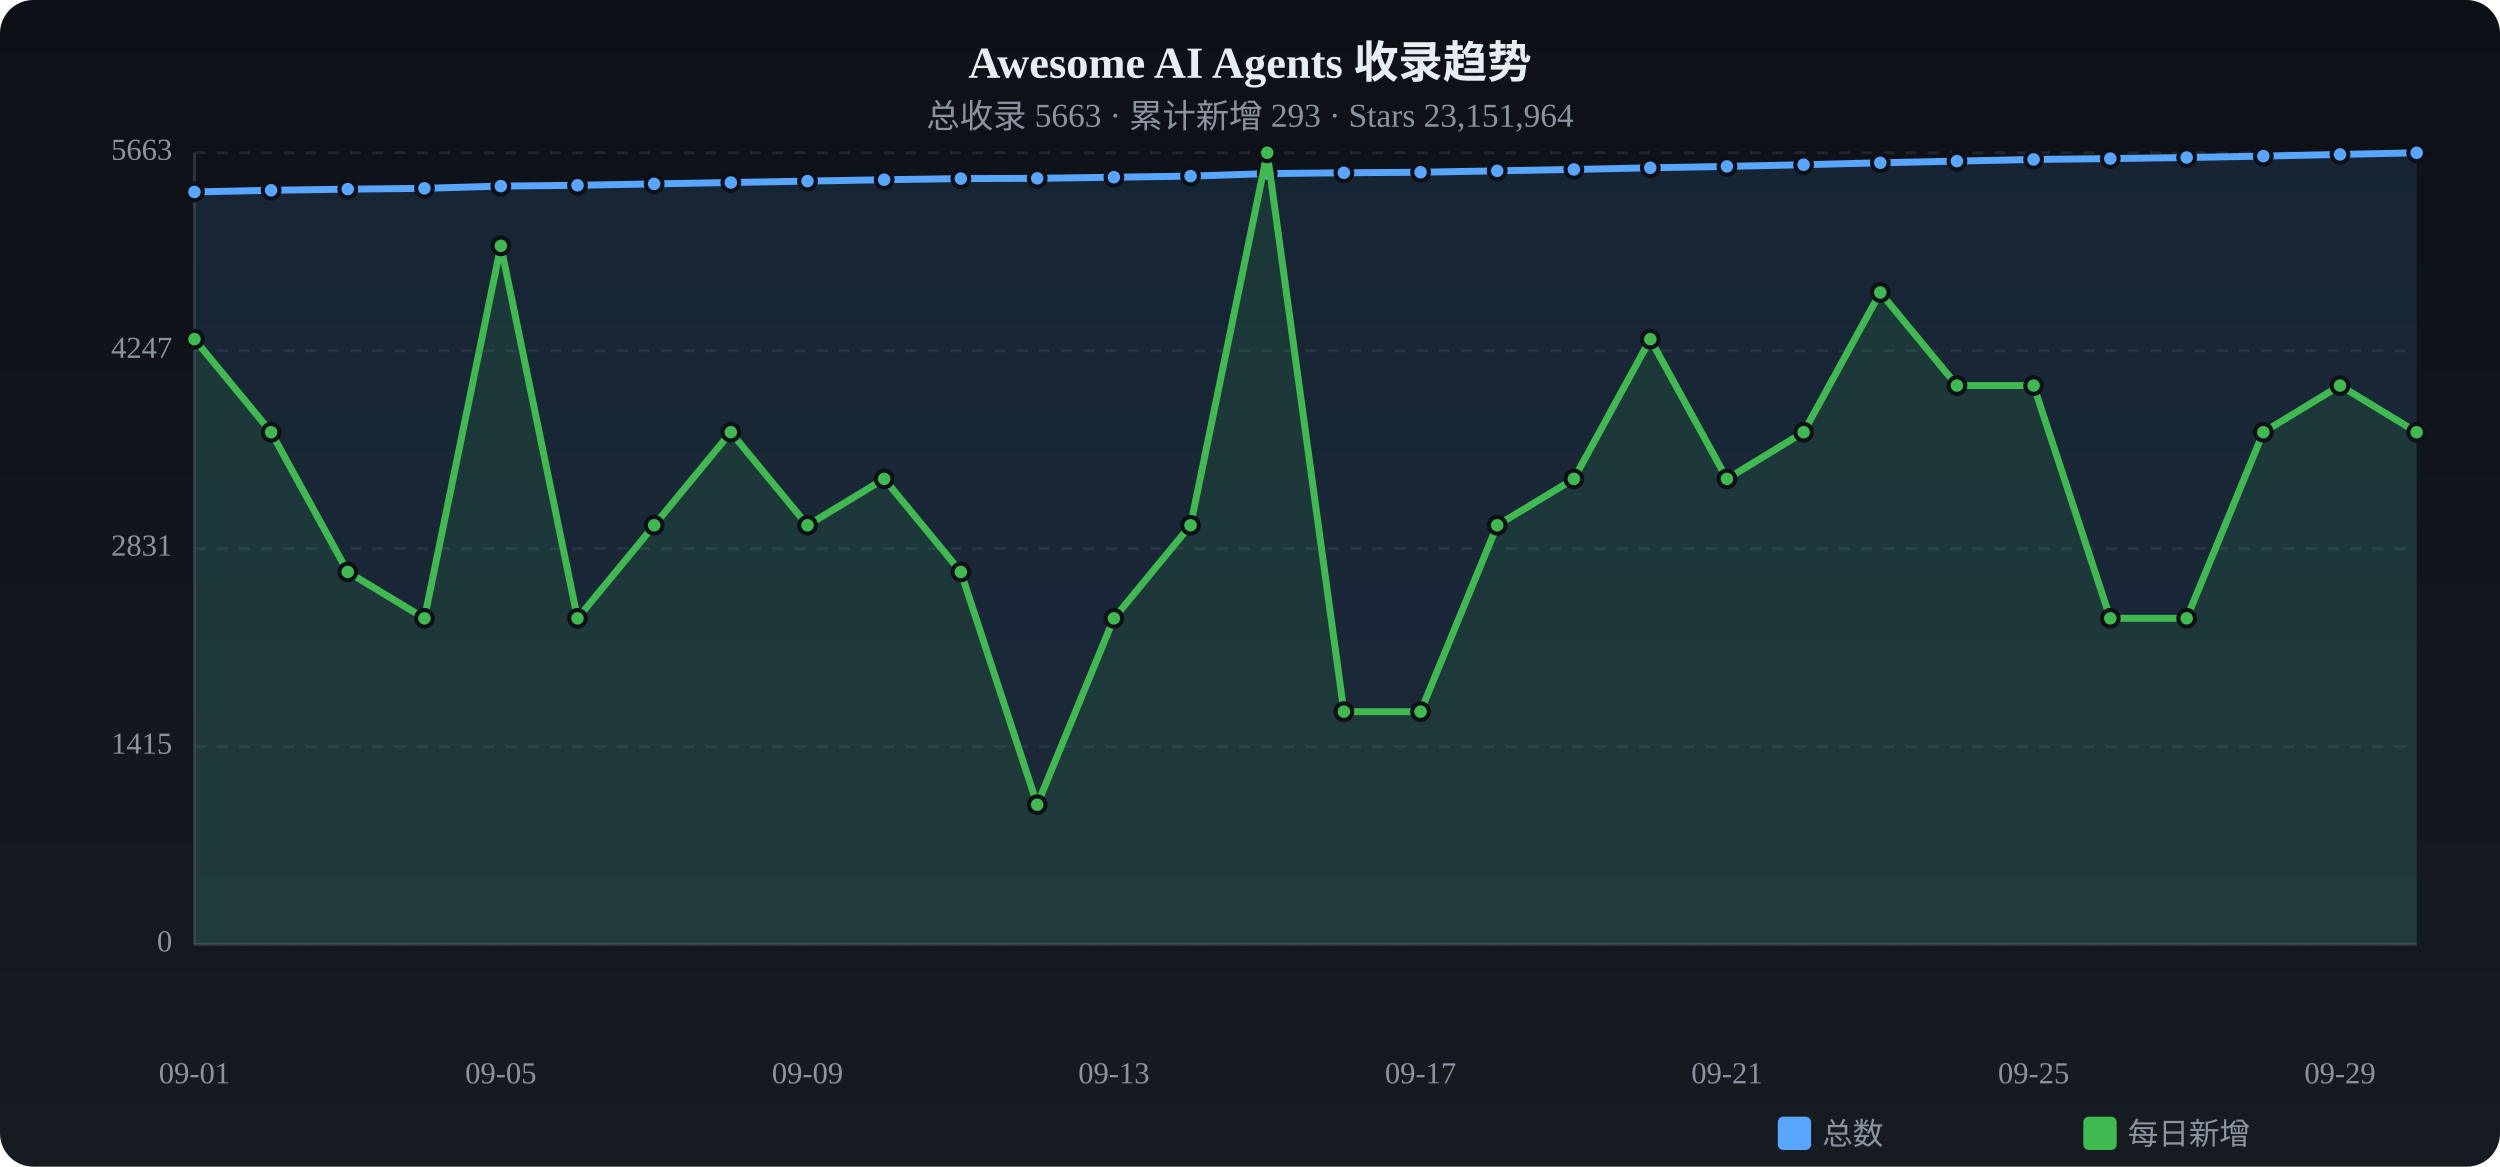
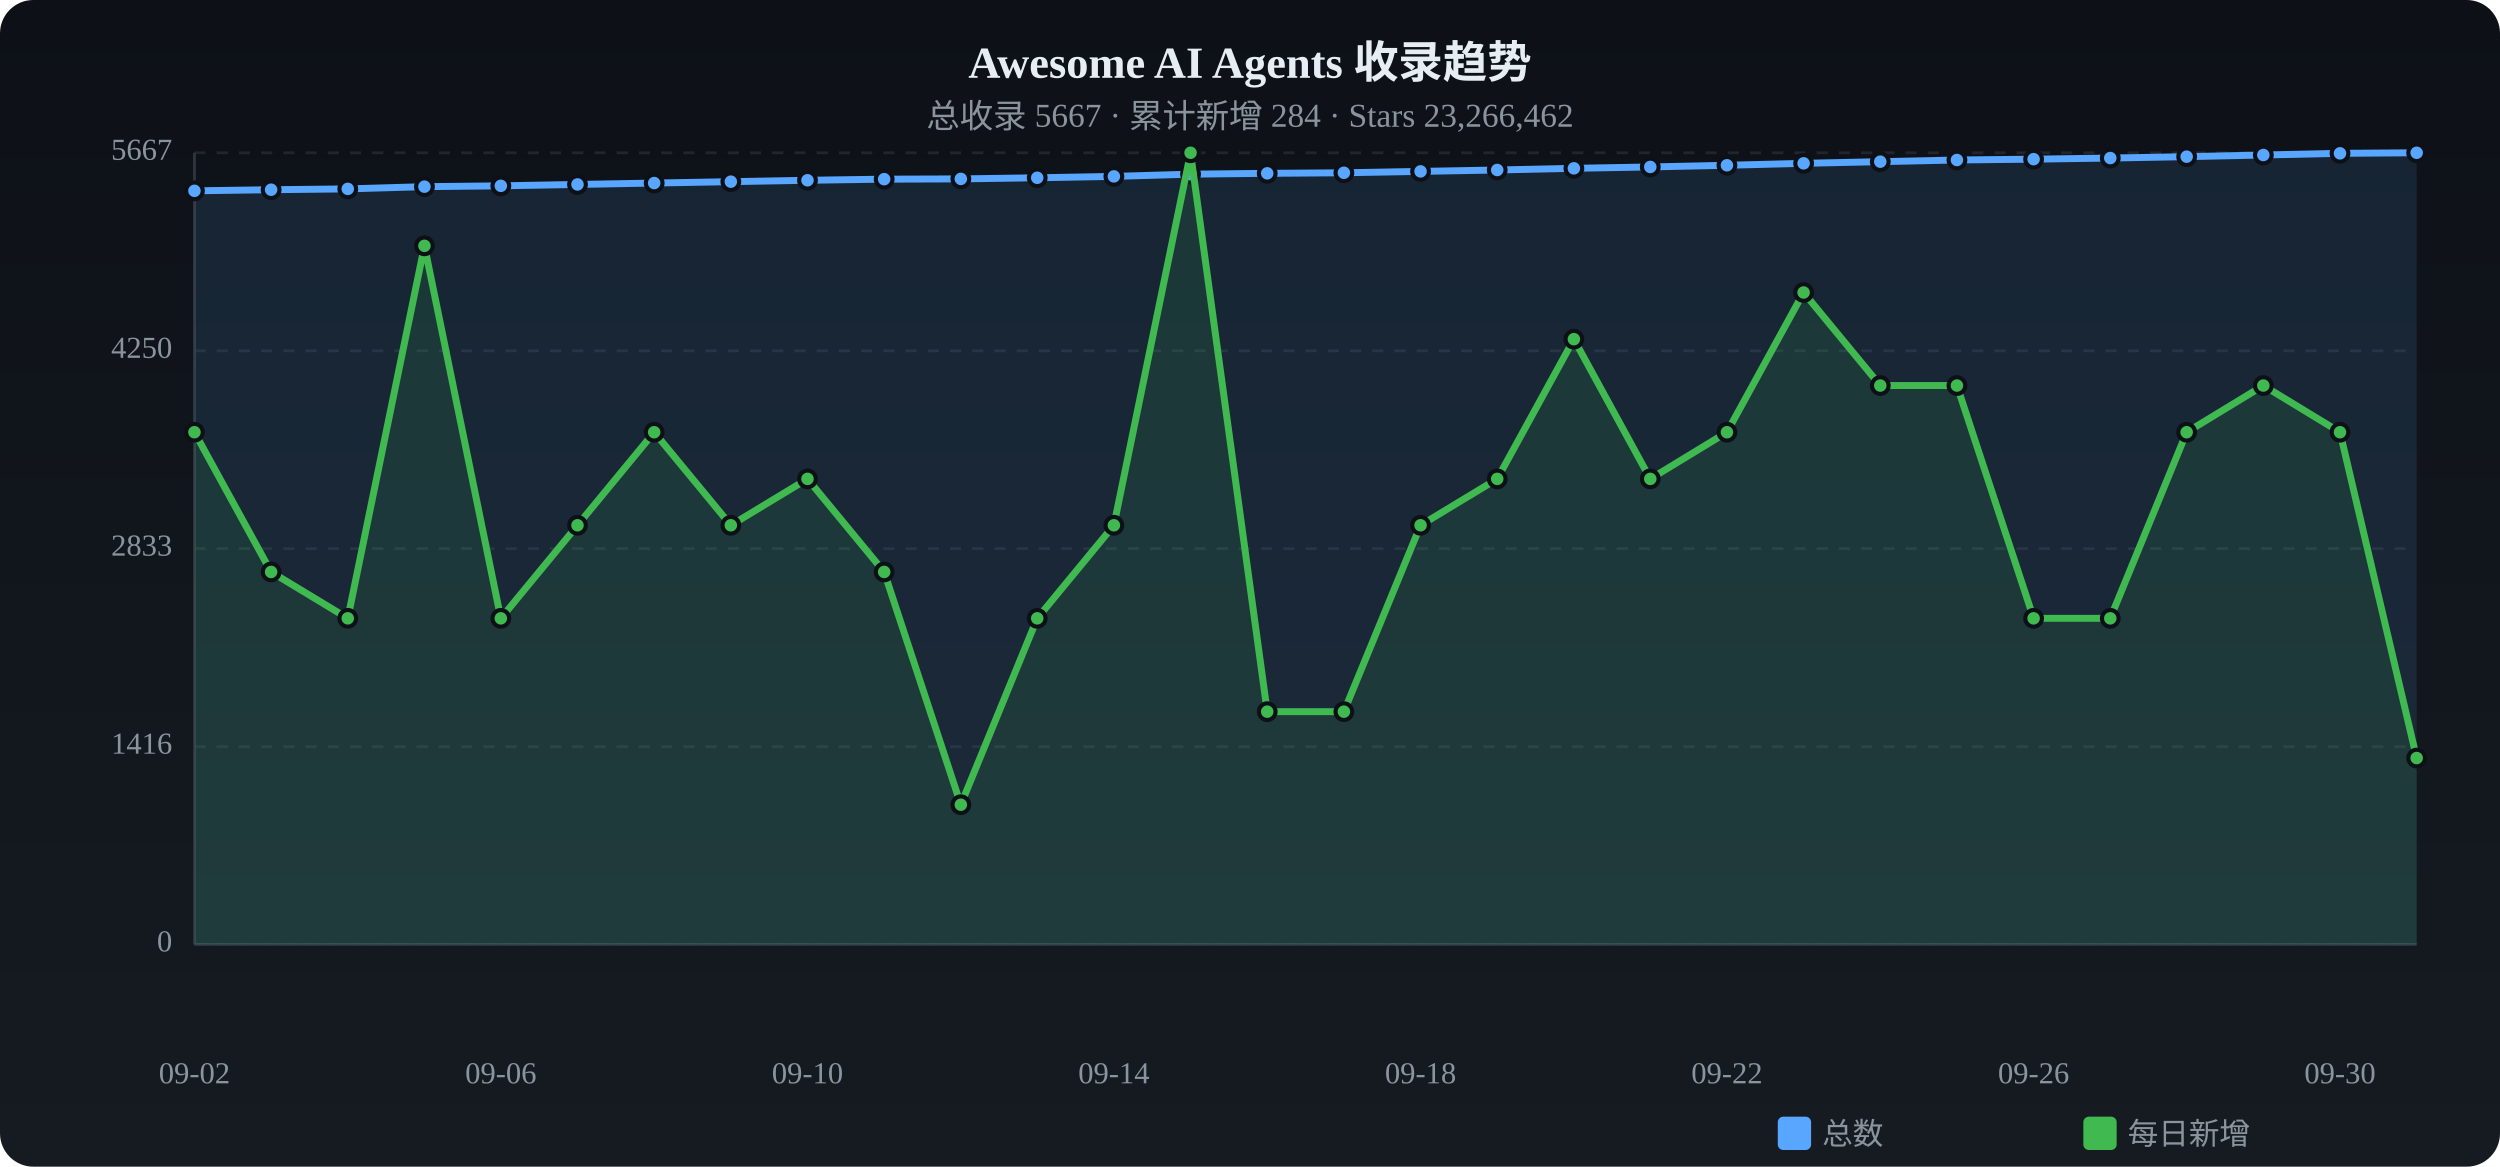
<svg xmlns="http://www.w3.org/2000/svg" viewBox="0 0 900 420" width="900" height="420">
  <defs>
    <linearGradient id="tbg" x1="0%" y1="0%" x2="0%" y2="100%">
      <stop offset="0%" stop-color="#0d1117" />
      <stop offset="100%" stop-color="#161b22" />
    </linearGradient>
  </defs>
  <rect width="900" height="420" rx="12" fill="url(#tbg)" />
  <text x="450.0" y="28" text-anchor="middle" fill="#e6edf3" font-size="16" font-weight="bold">Awesome AI Agents 收录趋势</text>
-   <text x="450.0" y="46" text-anchor="middle" fill="#8b949e" font-size="12">总收录 5663 · 累计新增 293 · Stars 23,151,964</text>
+   <text x="450.0" y="46" text-anchor="middle" fill="#8b949e" font-size="12">总收录 5667 · 累计新增 284 · Stars 23,266,462</text>
  <text x="62" y="340.0" text-anchor="end" fill="#8b949e" font-size="11" dominant-baseline="middle">0</text>
  <line x1="70" y1="340.0" x2="870" y2="340.0" stroke="#21262d" stroke-dasharray="4 4" />
-   <text x="62" y="268.8" text-anchor="end" fill="#8b949e" font-size="11" dominant-baseline="middle">1415</text>
+   <text x="62" y="268.8" text-anchor="end" fill="#8b949e" font-size="11" dominant-baseline="middle">1416</text>
  <line x1="70" y1="268.8" x2="870" y2="268.8" stroke="#21262d" stroke-dasharray="4 4" />
-   <text x="62" y="197.5" text-anchor="end" fill="#8b949e" font-size="11" dominant-baseline="middle">2831</text>
+   <text x="62" y="197.5" text-anchor="end" fill="#8b949e" font-size="11" dominant-baseline="middle">2833</text>
  <line x1="70" y1="197.5" x2="870" y2="197.5" stroke="#21262d" stroke-dasharray="4 4" />
-   <text x="62" y="126.3" text-anchor="end" fill="#8b949e" font-size="11" dominant-baseline="middle">4247</text>
+   <text x="62" y="126.3" text-anchor="end" fill="#8b949e" font-size="11" dominant-baseline="middle">4250</text>
  <line x1="70" y1="126.3" x2="870" y2="126.3" stroke="#21262d" stroke-dasharray="4 4" />
-   <text x="62" y="55.0" text-anchor="end" fill="#8b949e" font-size="11" dominant-baseline="middle">5663</text>
+   <text x="62" y="55.0" text-anchor="end" fill="#8b949e" font-size="11" dominant-baseline="middle">5667</text>
  <line x1="70" y1="55.0" x2="870" y2="55.0" stroke="#21262d" stroke-dasharray="4 4" />
  <line x1="70" y1="55" x2="70" y2="340" stroke="#30363d" />
  <line x1="70" y1="340" x2="870" y2="340" stroke="#30363d" />
-   <path d="M70.0,69.1 L97.6,68.5 L125.2,68.1 L152.8,67.8 L180.3,67.0 L207.9,66.7 L235.5,66.2 L263.1,65.7 L290.7,65.2 L318.3,64.7 L345.9,64.3 L373.4,64.2 L401.0,63.8 L428.6,63.4 L456.2,62.5 L483.8,62.2 L511.4,62.0 L539.0,61.5 L566.6,61.0 L594.1,60.4 L621.7,59.9 L649.3,59.3 L676.9,58.6 L704.5,58.0 L732.1,57.4 L759.7,57.1 L787.2,56.7 L814.8,56.2 L842.4,55.6 L870.0,55.0 L870.0,340 L70.0,340 Z" fill="#58a6ff" opacity="0.12" />
-   <polyline points="70.0,69.1 97.6,68.5 125.2,68.1 152.8,67.8 180.3,67.0 207.9,66.7 235.5,66.2 263.1,65.7 290.7,65.2 318.3,64.7 345.9,64.3 373.4,64.2 401.0,63.8 428.6,63.4 456.2,62.5 483.8,62.2 511.4,62.0 539.0,61.5 566.6,61.0 594.1,60.4 621.7,59.9 649.3,59.3 676.9,58.6 704.5,58.0 732.1,57.4 759.7,57.1 787.2,56.7 814.8,56.2 842.4,55.6 870.0,55.0" fill="none" stroke="#58a6ff" stroke-width="2.5" stroke-linecap="round" stroke-linejoin="round" />
-   <circle cx="70.0" cy="69.1" r="3" fill="#58a6ff" stroke="#0d1117" stroke-width="1.5" />
-   <circle cx="97.6" cy="68.5" r="3" fill="#58a6ff" stroke="#0d1117" stroke-width="1.5" />
-   <circle cx="125.2" cy="68.1" r="3" fill="#58a6ff" stroke="#0d1117" stroke-width="1.5" />
-   <circle cx="152.8" cy="67.8" r="3" fill="#58a6ff" stroke="#0d1117" stroke-width="1.5" />
-   <circle cx="180.3" cy="67.0" r="3" fill="#58a6ff" stroke="#0d1117" stroke-width="1.5" />
-   <circle cx="207.9" cy="66.7" r="3" fill="#58a6ff" stroke="#0d1117" stroke-width="1.5" />
-   <circle cx="235.5" cy="66.2" r="3" fill="#58a6ff" stroke="#0d1117" stroke-width="1.5" />
-   <circle cx="263.1" cy="65.7" r="3" fill="#58a6ff" stroke="#0d1117" stroke-width="1.5" />
-   <circle cx="290.7" cy="65.2" r="3" fill="#58a6ff" stroke="#0d1117" stroke-width="1.5" />
-   <circle cx="318.3" cy="64.7" r="3" fill="#58a6ff" stroke="#0d1117" stroke-width="1.5" />
-   <circle cx="345.9" cy="64.3" r="3" fill="#58a6ff" stroke="#0d1117" stroke-width="1.5" />
-   <circle cx="373.4" cy="64.2" r="3" fill="#58a6ff" stroke="#0d1117" stroke-width="1.5" />
-   <circle cx="401.0" cy="63.8" r="3" fill="#58a6ff" stroke="#0d1117" stroke-width="1.5" />
-   <circle cx="428.6" cy="63.4" r="3" fill="#58a6ff" stroke="#0d1117" stroke-width="1.5" />
-   <circle cx="456.2" cy="62.5" r="3" fill="#58a6ff" stroke="#0d1117" stroke-width="1.5" />
+   <path d="M70.0,68.7 L97.6,68.3 L125.2,68.0 L152.8,67.2 L180.3,66.9 L207.9,66.4 L235.5,65.9 L263.1,65.4 L290.7,64.9 L318.3,64.5 L345.9,64.4 L373.4,64.0 L401.0,63.5 L428.6,62.7 L456.2,62.4 L483.8,62.2 L511.4,61.7 L539.0,61.2 L566.6,60.6 L594.1,60.1 L621.7,59.5 L649.3,58.8 L676.9,58.2 L704.5,57.6 L732.1,57.3 L759.7,56.9 L787.2,56.4 L814.8,55.8 L842.4,55.2 L870.0,55.0 L870.0,340 L70.0,340 Z" fill="#58a6ff" opacity="0.12" />
+   <polyline points="70.0,68.7 97.6,68.3 125.2,68.0 152.8,67.2 180.3,66.9 207.9,66.4 235.5,65.9 263.1,65.4 290.7,64.9 318.3,64.5 345.9,64.4 373.4,64.0 401.0,63.5 428.6,62.7 456.2,62.4 483.8,62.2 511.4,61.7 539.0,61.2 566.6,60.6 594.1,60.1 621.7,59.5 649.3,58.8 676.9,58.2 704.5,57.6 732.1,57.3 759.7,56.9 787.2,56.4 814.8,55.8 842.4,55.2 870.0,55.0" fill="none" stroke="#58a6ff" stroke-width="2.5" stroke-linecap="round" stroke-linejoin="round" />
+   <circle cx="70.0" cy="68.7" r="3" fill="#58a6ff" stroke="#0d1117" stroke-width="1.5" />
+   <circle cx="97.6" cy="68.3" r="3" fill="#58a6ff" stroke="#0d1117" stroke-width="1.5" />
+   <circle cx="125.2" cy="68.0" r="3" fill="#58a6ff" stroke="#0d1117" stroke-width="1.5" />
+   <circle cx="152.8" cy="67.2" r="3" fill="#58a6ff" stroke="#0d1117" stroke-width="1.5" />
+   <circle cx="180.3" cy="66.9" r="3" fill="#58a6ff" stroke="#0d1117" stroke-width="1.5" />
+   <circle cx="207.9" cy="66.4" r="3" fill="#58a6ff" stroke="#0d1117" stroke-width="1.5" />
+   <circle cx="235.5" cy="65.9" r="3" fill="#58a6ff" stroke="#0d1117" stroke-width="1.5" />
+   <circle cx="263.1" cy="65.4" r="3" fill="#58a6ff" stroke="#0d1117" stroke-width="1.5" />
+   <circle cx="290.7" cy="64.9" r="3" fill="#58a6ff" stroke="#0d1117" stroke-width="1.5" />
+   <circle cx="318.3" cy="64.5" r="3" fill="#58a6ff" stroke="#0d1117" stroke-width="1.5" />
+   <circle cx="345.9" cy="64.4" r="3" fill="#58a6ff" stroke="#0d1117" stroke-width="1.5" />
+   <circle cx="373.4" cy="64.0" r="3" fill="#58a6ff" stroke="#0d1117" stroke-width="1.5" />
+   <circle cx="401.0" cy="63.5" r="3" fill="#58a6ff" stroke="#0d1117" stroke-width="1.5" />
+   <circle cx="428.6" cy="62.7" r="3" fill="#58a6ff" stroke="#0d1117" stroke-width="1.5" />
+   <circle cx="456.2" cy="62.4" r="3" fill="#58a6ff" stroke="#0d1117" stroke-width="1.5" />
  <circle cx="483.8" cy="62.2" r="3" fill="#58a6ff" stroke="#0d1117" stroke-width="1.5" />
-   <circle cx="511.4" cy="62.0" r="3" fill="#58a6ff" stroke="#0d1117" stroke-width="1.5" />
-   <circle cx="539.0" cy="61.5" r="3" fill="#58a6ff" stroke="#0d1117" stroke-width="1.5" />
-   <circle cx="566.6" cy="61.0" r="3" fill="#58a6ff" stroke="#0d1117" stroke-width="1.5" />
-   <circle cx="594.1" cy="60.4" r="3" fill="#58a6ff" stroke="#0d1117" stroke-width="1.5" />
-   <circle cx="621.7" cy="59.9" r="3" fill="#58a6ff" stroke="#0d1117" stroke-width="1.5" />
-   <circle cx="649.3" cy="59.3" r="3" fill="#58a6ff" stroke="#0d1117" stroke-width="1.5" />
-   <circle cx="676.9" cy="58.6" r="3" fill="#58a6ff" stroke="#0d1117" stroke-width="1.5" />
-   <circle cx="704.5" cy="58.0" r="3" fill="#58a6ff" stroke="#0d1117" stroke-width="1.5" />
-   <circle cx="732.1" cy="57.4" r="3" fill="#58a6ff" stroke="#0d1117" stroke-width="1.5" />
-   <circle cx="759.7" cy="57.1" r="3" fill="#58a6ff" stroke="#0d1117" stroke-width="1.5" />
-   <circle cx="787.2" cy="56.7" r="3" fill="#58a6ff" stroke="#0d1117" stroke-width="1.5" />
-   <circle cx="814.8" cy="56.2" r="3" fill="#58a6ff" stroke="#0d1117" stroke-width="1.5" />
-   <circle cx="842.4" cy="55.6" r="3" fill="#58a6ff" stroke="#0d1117" stroke-width="1.5" />
+   <circle cx="511.4" cy="61.7" r="3" fill="#58a6ff" stroke="#0d1117" stroke-width="1.5" />
+   <circle cx="539.0" cy="61.2" r="3" fill="#58a6ff" stroke="#0d1117" stroke-width="1.5" />
+   <circle cx="566.6" cy="60.6" r="3" fill="#58a6ff" stroke="#0d1117" stroke-width="1.5" />
+   <circle cx="594.1" cy="60.1" r="3" fill="#58a6ff" stroke="#0d1117" stroke-width="1.5" />
+   <circle cx="621.7" cy="59.5" r="3" fill="#58a6ff" stroke="#0d1117" stroke-width="1.5" />
+   <circle cx="649.3" cy="58.8" r="3" fill="#58a6ff" stroke="#0d1117" stroke-width="1.5" />
+   <circle cx="676.9" cy="58.2" r="3" fill="#58a6ff" stroke="#0d1117" stroke-width="1.5" />
+   <circle cx="704.5" cy="57.6" r="3" fill="#58a6ff" stroke="#0d1117" stroke-width="1.5" />
+   <circle cx="732.1" cy="57.3" r="3" fill="#58a6ff" stroke="#0d1117" stroke-width="1.5" />
+   <circle cx="759.7" cy="56.9" r="3" fill="#58a6ff" stroke="#0d1117" stroke-width="1.5" />
+   <circle cx="787.2" cy="56.4" r="3" fill="#58a6ff" stroke="#0d1117" stroke-width="1.5" />
+   <circle cx="814.8" cy="55.8" r="3" fill="#58a6ff" stroke="#0d1117" stroke-width="1.5" />
+   <circle cx="842.4" cy="55.2" r="3" fill="#58a6ff" stroke="#0d1117" stroke-width="1.5" />
  <circle cx="870.0" cy="55.0" r="3" fill="#58a6ff" stroke="#0d1117" stroke-width="1.5" />
-   <path d="M70.0,122.1 L97.6,155.6 L125.2,205.9 L152.8,222.6 L180.3,88.5 L207.9,222.6 L235.5,189.1 L263.1,155.6 L290.7,189.1 L318.3,172.4 L345.9,205.9 L373.4,289.7 L401.0,222.6 L428.6,189.1 L456.2,55.0 L483.8,256.2 L511.4,256.2 L539.0,189.1 L566.6,172.4 L594.1,122.1 L621.7,172.4 L649.3,155.6 L676.9,105.3 L704.5,138.8 L732.1,138.8 L759.7,222.6 L787.2,222.6 L814.8,155.6 L842.4,138.8 L870.0,155.6 L870.0,340 L70.0,340 Z" fill="#3fb950" opacity="0.12" />
-   <polyline points="70.0,122.1 97.6,155.6 125.2,205.9 152.8,222.6 180.3,88.5 207.9,222.6 235.5,189.1 263.1,155.6 290.7,189.1 318.3,172.4 345.9,205.9 373.4,289.7 401.0,222.6 428.6,189.1 456.2,55.0 483.8,256.2 511.4,256.2 539.0,189.1 566.6,172.4 594.1,122.1 621.7,172.4 649.3,155.6 676.9,105.3 704.5,138.8 732.1,138.8 759.7,222.6 787.2,222.6 814.8,155.6 842.4,138.8 870.0,155.6" fill="none" stroke="#3fb950" stroke-width="2.5" stroke-linecap="round" stroke-linejoin="round" />
-   <circle cx="70.0" cy="122.1" r="3" fill="#3fb950" stroke="#0d1117" stroke-width="1.5" />
-   <circle cx="97.6" cy="155.6" r="3" fill="#3fb950" stroke="#0d1117" stroke-width="1.5" />
-   <circle cx="125.2" cy="205.9" r="3" fill="#3fb950" stroke="#0d1117" stroke-width="1.5" />
-   <circle cx="152.8" cy="222.6" r="3" fill="#3fb950" stroke="#0d1117" stroke-width="1.5" />
-   <circle cx="180.3" cy="88.5" r="3" fill="#3fb950" stroke="#0d1117" stroke-width="1.5" />
-   <circle cx="207.9" cy="222.6" r="3" fill="#3fb950" stroke="#0d1117" stroke-width="1.5" />
-   <circle cx="235.5" cy="189.1" r="3" fill="#3fb950" stroke="#0d1117" stroke-width="1.5" />
-   <circle cx="263.1" cy="155.6" r="3" fill="#3fb950" stroke="#0d1117" stroke-width="1.5" />
-   <circle cx="290.7" cy="189.1" r="3" fill="#3fb950" stroke="#0d1117" stroke-width="1.5" />
-   <circle cx="318.3" cy="172.4" r="3" fill="#3fb950" stroke="#0d1117" stroke-width="1.5" />
-   <circle cx="345.9" cy="205.9" r="3" fill="#3fb950" stroke="#0d1117" stroke-width="1.5" />
-   <circle cx="373.4" cy="289.7" r="3" fill="#3fb950" stroke="#0d1117" stroke-width="1.5" />
-   <circle cx="401.0" cy="222.6" r="3" fill="#3fb950" stroke="#0d1117" stroke-width="1.5" />
-   <circle cx="428.6" cy="189.1" r="3" fill="#3fb950" stroke="#0d1117" stroke-width="1.5" />
-   <circle cx="456.2" cy="55.0" r="3" fill="#3fb950" stroke="#0d1117" stroke-width="1.5" />
+   <path d="M70.0,155.6 L97.6,205.9 L125.2,222.6 L152.8,88.5 L180.3,222.6 L207.9,189.1 L235.5,155.6 L263.1,189.1 L290.7,172.4 L318.3,205.9 L345.9,289.7 L373.4,222.6 L401.0,189.1 L428.6,55.0 L456.2,256.2 L483.8,256.2 L511.4,189.1 L539.0,172.4 L566.6,122.1 L594.1,172.4 L621.7,155.6 L649.3,105.3 L676.9,138.8 L704.5,138.8 L732.1,222.6 L759.7,222.6 L787.2,155.6 L814.8,138.8 L842.4,155.6 L870.0,272.9 L870.0,340 L70.0,340 Z" fill="#3fb950" opacity="0.12" />
+   <polyline points="70.0,155.6 97.6,205.9 125.2,222.6 152.8,88.5 180.3,222.6 207.9,189.1 235.5,155.6 263.1,189.1 290.7,172.4 318.3,205.9 345.9,289.7 373.4,222.6 401.0,189.1 428.6,55.0 456.2,256.2 483.8,256.2 511.4,189.1 539.0,172.4 566.6,122.1 594.1,172.4 621.7,155.6 649.3,105.3 676.9,138.8 704.5,138.8 732.1,222.6 759.7,222.6 787.2,155.6 814.8,138.8 842.4,155.6 870.0,272.9" fill="none" stroke="#3fb950" stroke-width="2.5" stroke-linecap="round" stroke-linejoin="round" />
+   <circle cx="70.0" cy="155.6" r="3" fill="#3fb950" stroke="#0d1117" stroke-width="1.5" />
+   <circle cx="97.6" cy="205.9" r="3" fill="#3fb950" stroke="#0d1117" stroke-width="1.5" />
+   <circle cx="125.2" cy="222.6" r="3" fill="#3fb950" stroke="#0d1117" stroke-width="1.5" />
+   <circle cx="152.8" cy="88.5" r="3" fill="#3fb950" stroke="#0d1117" stroke-width="1.5" />
+   <circle cx="180.3" cy="222.6" r="3" fill="#3fb950" stroke="#0d1117" stroke-width="1.5" />
+   <circle cx="207.9" cy="189.1" r="3" fill="#3fb950" stroke="#0d1117" stroke-width="1.5" />
+   <circle cx="235.5" cy="155.6" r="3" fill="#3fb950" stroke="#0d1117" stroke-width="1.5" />
+   <circle cx="263.1" cy="189.1" r="3" fill="#3fb950" stroke="#0d1117" stroke-width="1.5" />
+   <circle cx="290.7" cy="172.4" r="3" fill="#3fb950" stroke="#0d1117" stroke-width="1.5" />
+   <circle cx="318.3" cy="205.9" r="3" fill="#3fb950" stroke="#0d1117" stroke-width="1.5" />
+   <circle cx="345.9" cy="289.7" r="3" fill="#3fb950" stroke="#0d1117" stroke-width="1.5" />
+   <circle cx="373.4" cy="222.6" r="3" fill="#3fb950" stroke="#0d1117" stroke-width="1.5" />
+   <circle cx="401.0" cy="189.1" r="3" fill="#3fb950" stroke="#0d1117" stroke-width="1.5" />
+   <circle cx="428.6" cy="55.0" r="3" fill="#3fb950" stroke="#0d1117" stroke-width="1.5" />
+   <circle cx="456.2" cy="256.2" r="3" fill="#3fb950" stroke="#0d1117" stroke-width="1.5" />
  <circle cx="483.8" cy="256.2" r="3" fill="#3fb950" stroke="#0d1117" stroke-width="1.5" />
-   <circle cx="511.4" cy="256.2" r="3" fill="#3fb950" stroke="#0d1117" stroke-width="1.5" />
-   <circle cx="539.0" cy="189.1" r="3" fill="#3fb950" stroke="#0d1117" stroke-width="1.5" />
-   <circle cx="566.6" cy="172.4" r="3" fill="#3fb950" stroke="#0d1117" stroke-width="1.5" />
-   <circle cx="594.1" cy="122.1" r="3" fill="#3fb950" stroke="#0d1117" stroke-width="1.5" />
-   <circle cx="621.7" cy="172.4" r="3" fill="#3fb950" stroke="#0d1117" stroke-width="1.5" />
-   <circle cx="649.3" cy="155.6" r="3" fill="#3fb950" stroke="#0d1117" stroke-width="1.5" />
-   <circle cx="676.9" cy="105.3" r="3" fill="#3fb950" stroke="#0d1117" stroke-width="1.5" />
+   <circle cx="511.4" cy="189.1" r="3" fill="#3fb950" stroke="#0d1117" stroke-width="1.5" />
+   <circle cx="539.0" cy="172.4" r="3" fill="#3fb950" stroke="#0d1117" stroke-width="1.5" />
+   <circle cx="566.6" cy="122.1" r="3" fill="#3fb950" stroke="#0d1117" stroke-width="1.5" />
+   <circle cx="594.1" cy="172.4" r="3" fill="#3fb950" stroke="#0d1117" stroke-width="1.5" />
+   <circle cx="621.7" cy="155.6" r="3" fill="#3fb950" stroke="#0d1117" stroke-width="1.5" />
+   <circle cx="649.3" cy="105.3" r="3" fill="#3fb950" stroke="#0d1117" stroke-width="1.5" />
+   <circle cx="676.9" cy="138.8" r="3" fill="#3fb950" stroke="#0d1117" stroke-width="1.5" />
  <circle cx="704.5" cy="138.8" r="3" fill="#3fb950" stroke="#0d1117" stroke-width="1.5" />
-   <circle cx="732.1" cy="138.8" r="3" fill="#3fb950" stroke="#0d1117" stroke-width="1.5" />
+   <circle cx="732.1" cy="222.6" r="3" fill="#3fb950" stroke="#0d1117" stroke-width="1.5" />
  <circle cx="759.7" cy="222.6" r="3" fill="#3fb950" stroke="#0d1117" stroke-width="1.5" />
-   <circle cx="787.2" cy="222.6" r="3" fill="#3fb950" stroke="#0d1117" stroke-width="1.5" />
-   <circle cx="814.8" cy="155.6" r="3" fill="#3fb950" stroke="#0d1117" stroke-width="1.5" />
-   <circle cx="842.4" cy="138.8" r="3" fill="#3fb950" stroke="#0d1117" stroke-width="1.5" />
-   <circle cx="870.0" cy="155.6" r="3" fill="#3fb950" stroke="#0d1117" stroke-width="1.5" />
-   <text x="70.0" y="390" text-anchor="middle" fill="#8b949e" font-size="11">09-01</text>
-   <text x="180.3" y="390" text-anchor="middle" fill="#8b949e" font-size="11">09-05</text>
-   <text x="290.7" y="390" text-anchor="middle" fill="#8b949e" font-size="11">09-09</text>
-   <text x="401.0" y="390" text-anchor="middle" fill="#8b949e" font-size="11">09-13</text>
-   <text x="511.4" y="390" text-anchor="middle" fill="#8b949e" font-size="11">09-17</text>
-   <text x="621.7" y="390" text-anchor="middle" fill="#8b949e" font-size="11">09-21</text>
-   <text x="732.1" y="390" text-anchor="middle" fill="#8b949e" font-size="11">09-25</text>
-   <text x="842.4" y="390" text-anchor="middle" fill="#8b949e" font-size="11">09-29</text>
+   <circle cx="787.2" cy="155.6" r="3" fill="#3fb950" stroke="#0d1117" stroke-width="1.5" />
+   <circle cx="814.8" cy="138.8" r="3" fill="#3fb950" stroke="#0d1117" stroke-width="1.5" />
+   <circle cx="842.4" cy="155.6" r="3" fill="#3fb950" stroke="#0d1117" stroke-width="1.5" />
+   <circle cx="870.0" cy="272.9" r="3" fill="#3fb950" stroke="#0d1117" stroke-width="1.5" />
+   <text x="70.0" y="390" text-anchor="middle" fill="#8b949e" font-size="11">09-02</text>
+   <text x="180.3" y="390" text-anchor="middle" fill="#8b949e" font-size="11">09-06</text>
+   <text x="290.7" y="390" text-anchor="middle" fill="#8b949e" font-size="11">09-10</text>
+   <text x="401.0" y="390" text-anchor="middle" fill="#8b949e" font-size="11">09-14</text>
+   <text x="511.4" y="390" text-anchor="middle" fill="#8b949e" font-size="11">09-18</text>
+   <text x="621.7" y="390" text-anchor="middle" fill="#8b949e" font-size="11">09-22</text>
+   <text x="732.1" y="390" text-anchor="middle" fill="#8b949e" font-size="11">09-26</text>
+   <text x="842.4" y="390" text-anchor="middle" fill="#8b949e" font-size="11">09-30</text>
  <rect x="640" y="402" width="12" height="12" rx="2" fill="#58a6ff" />
  <text x="656" y="412" fill="#8b949e" font-size="11">总数</text>
  <rect x="750" y="402" width="12" height="12" rx="2" fill="#3fb950" />
  <text x="766" y="412" fill="#8b949e" font-size="11">每日新增</text>
</svg>
